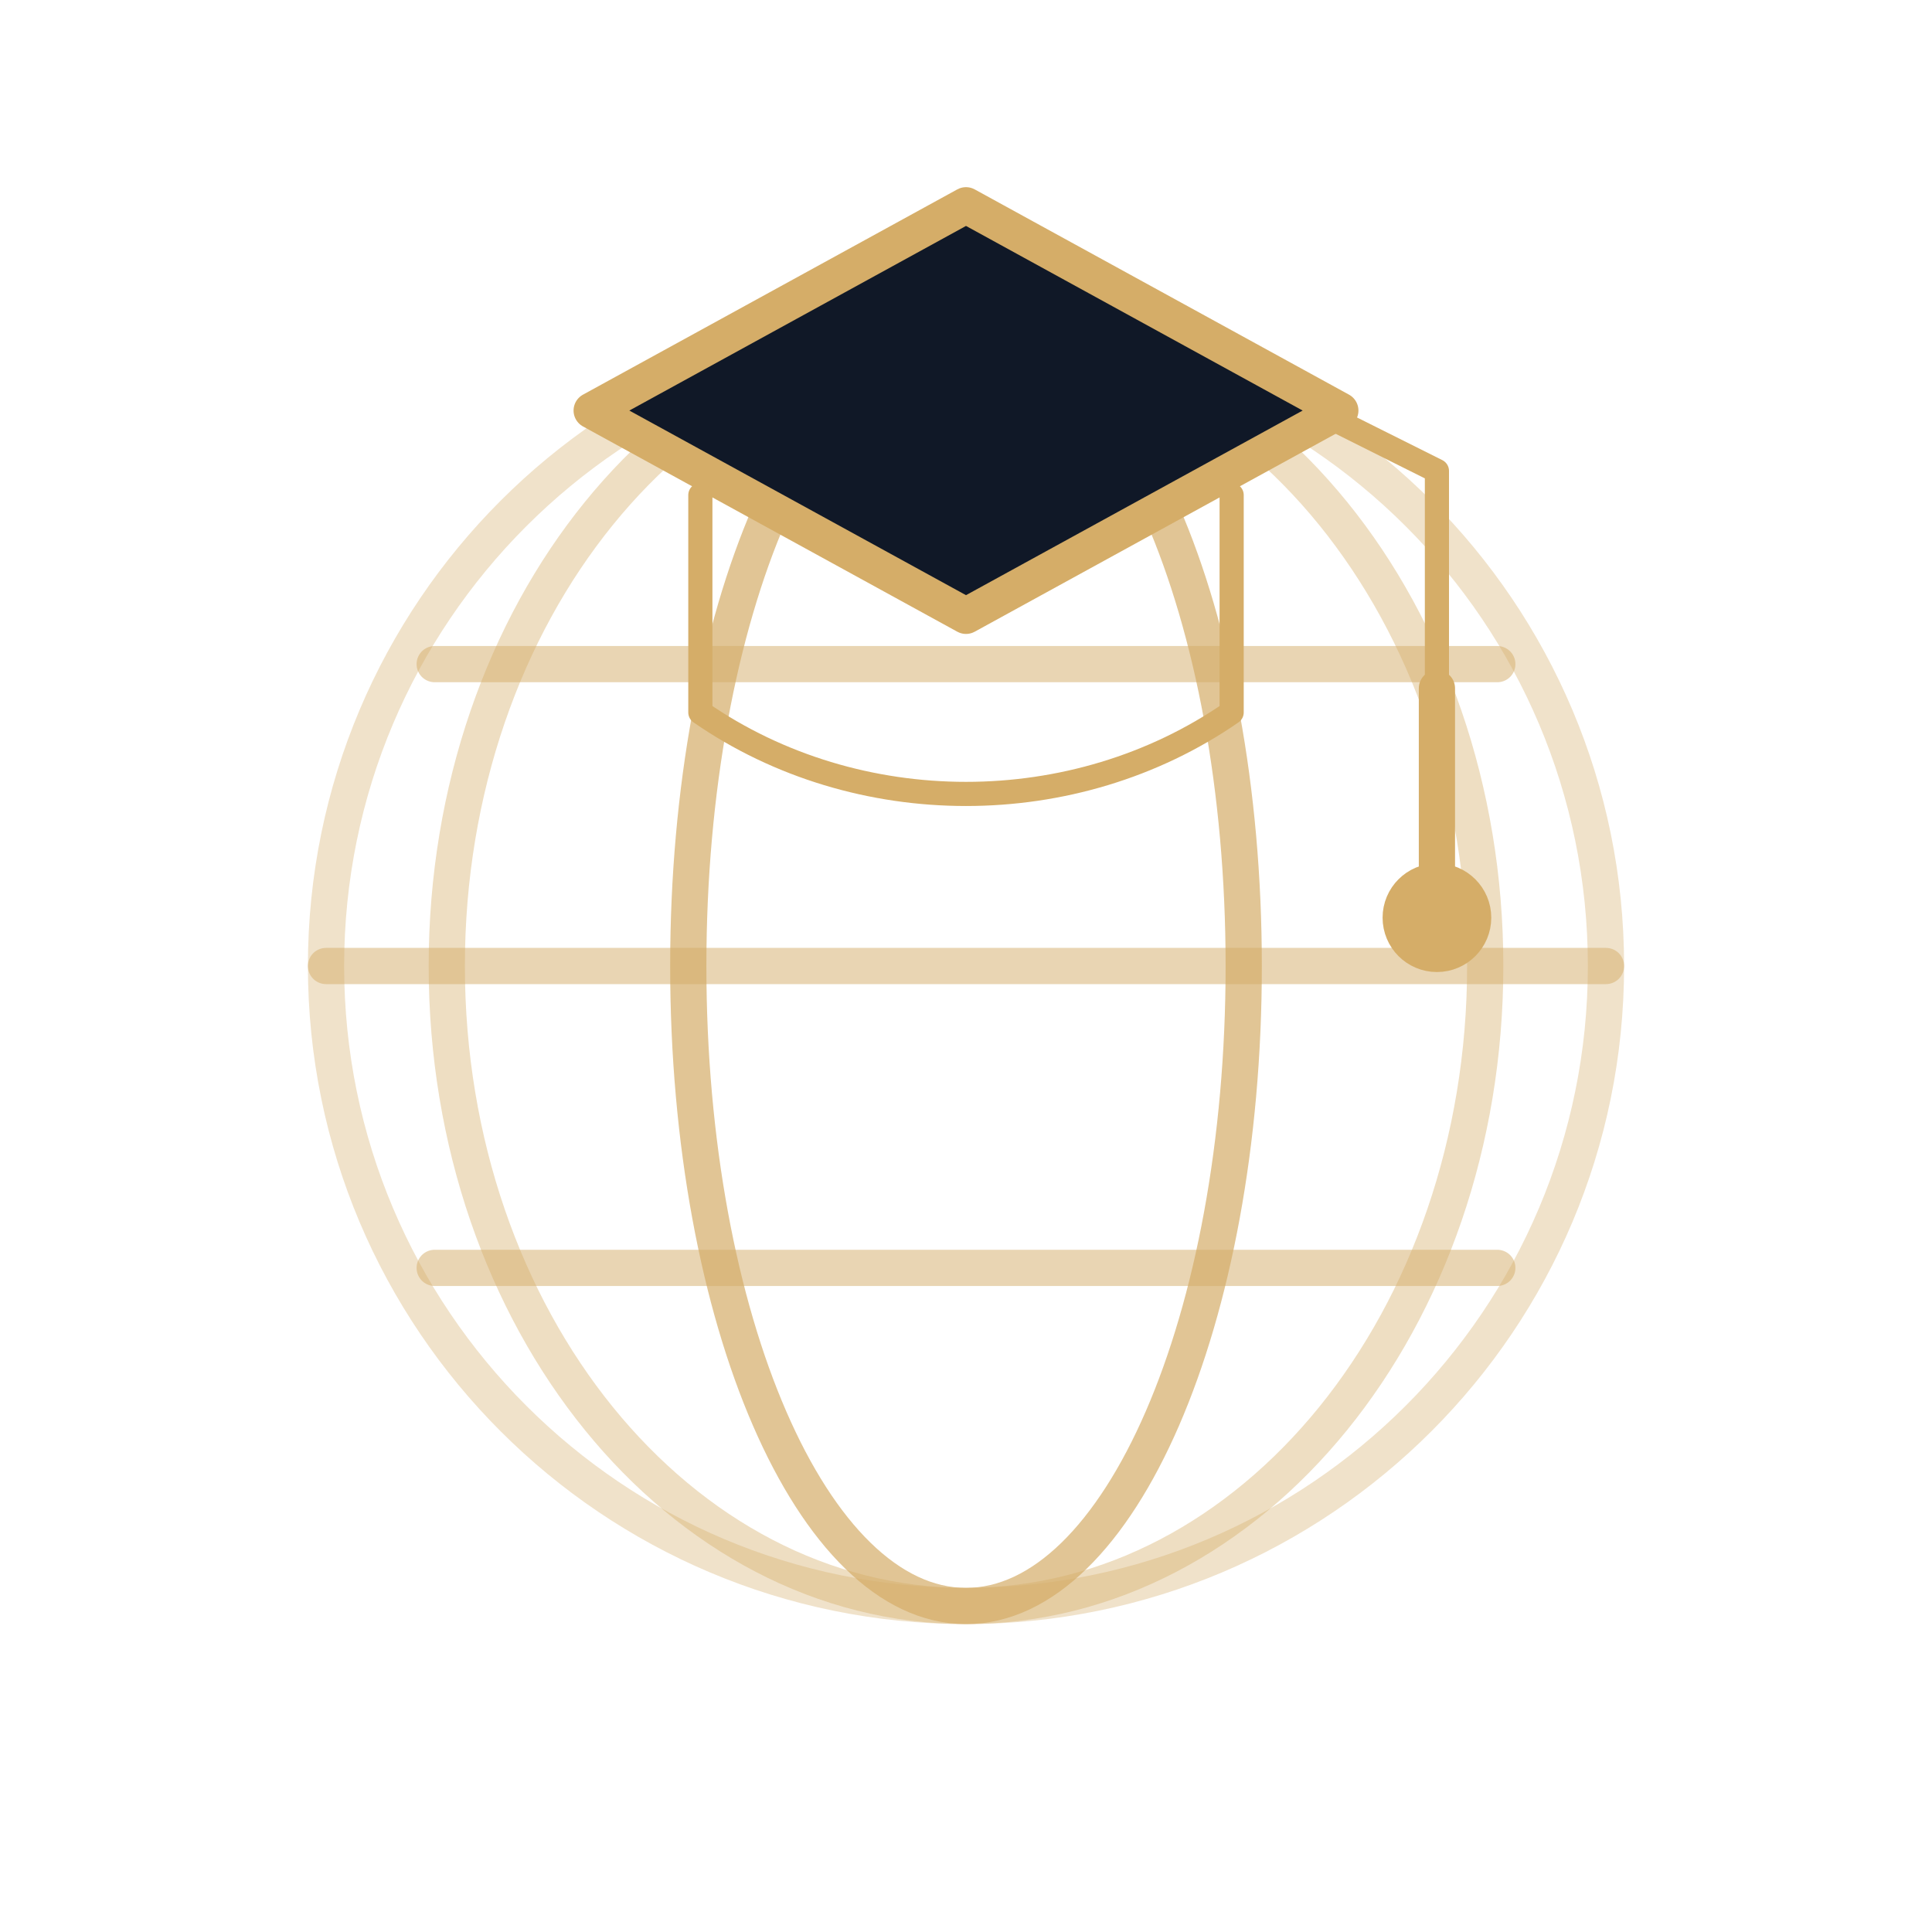
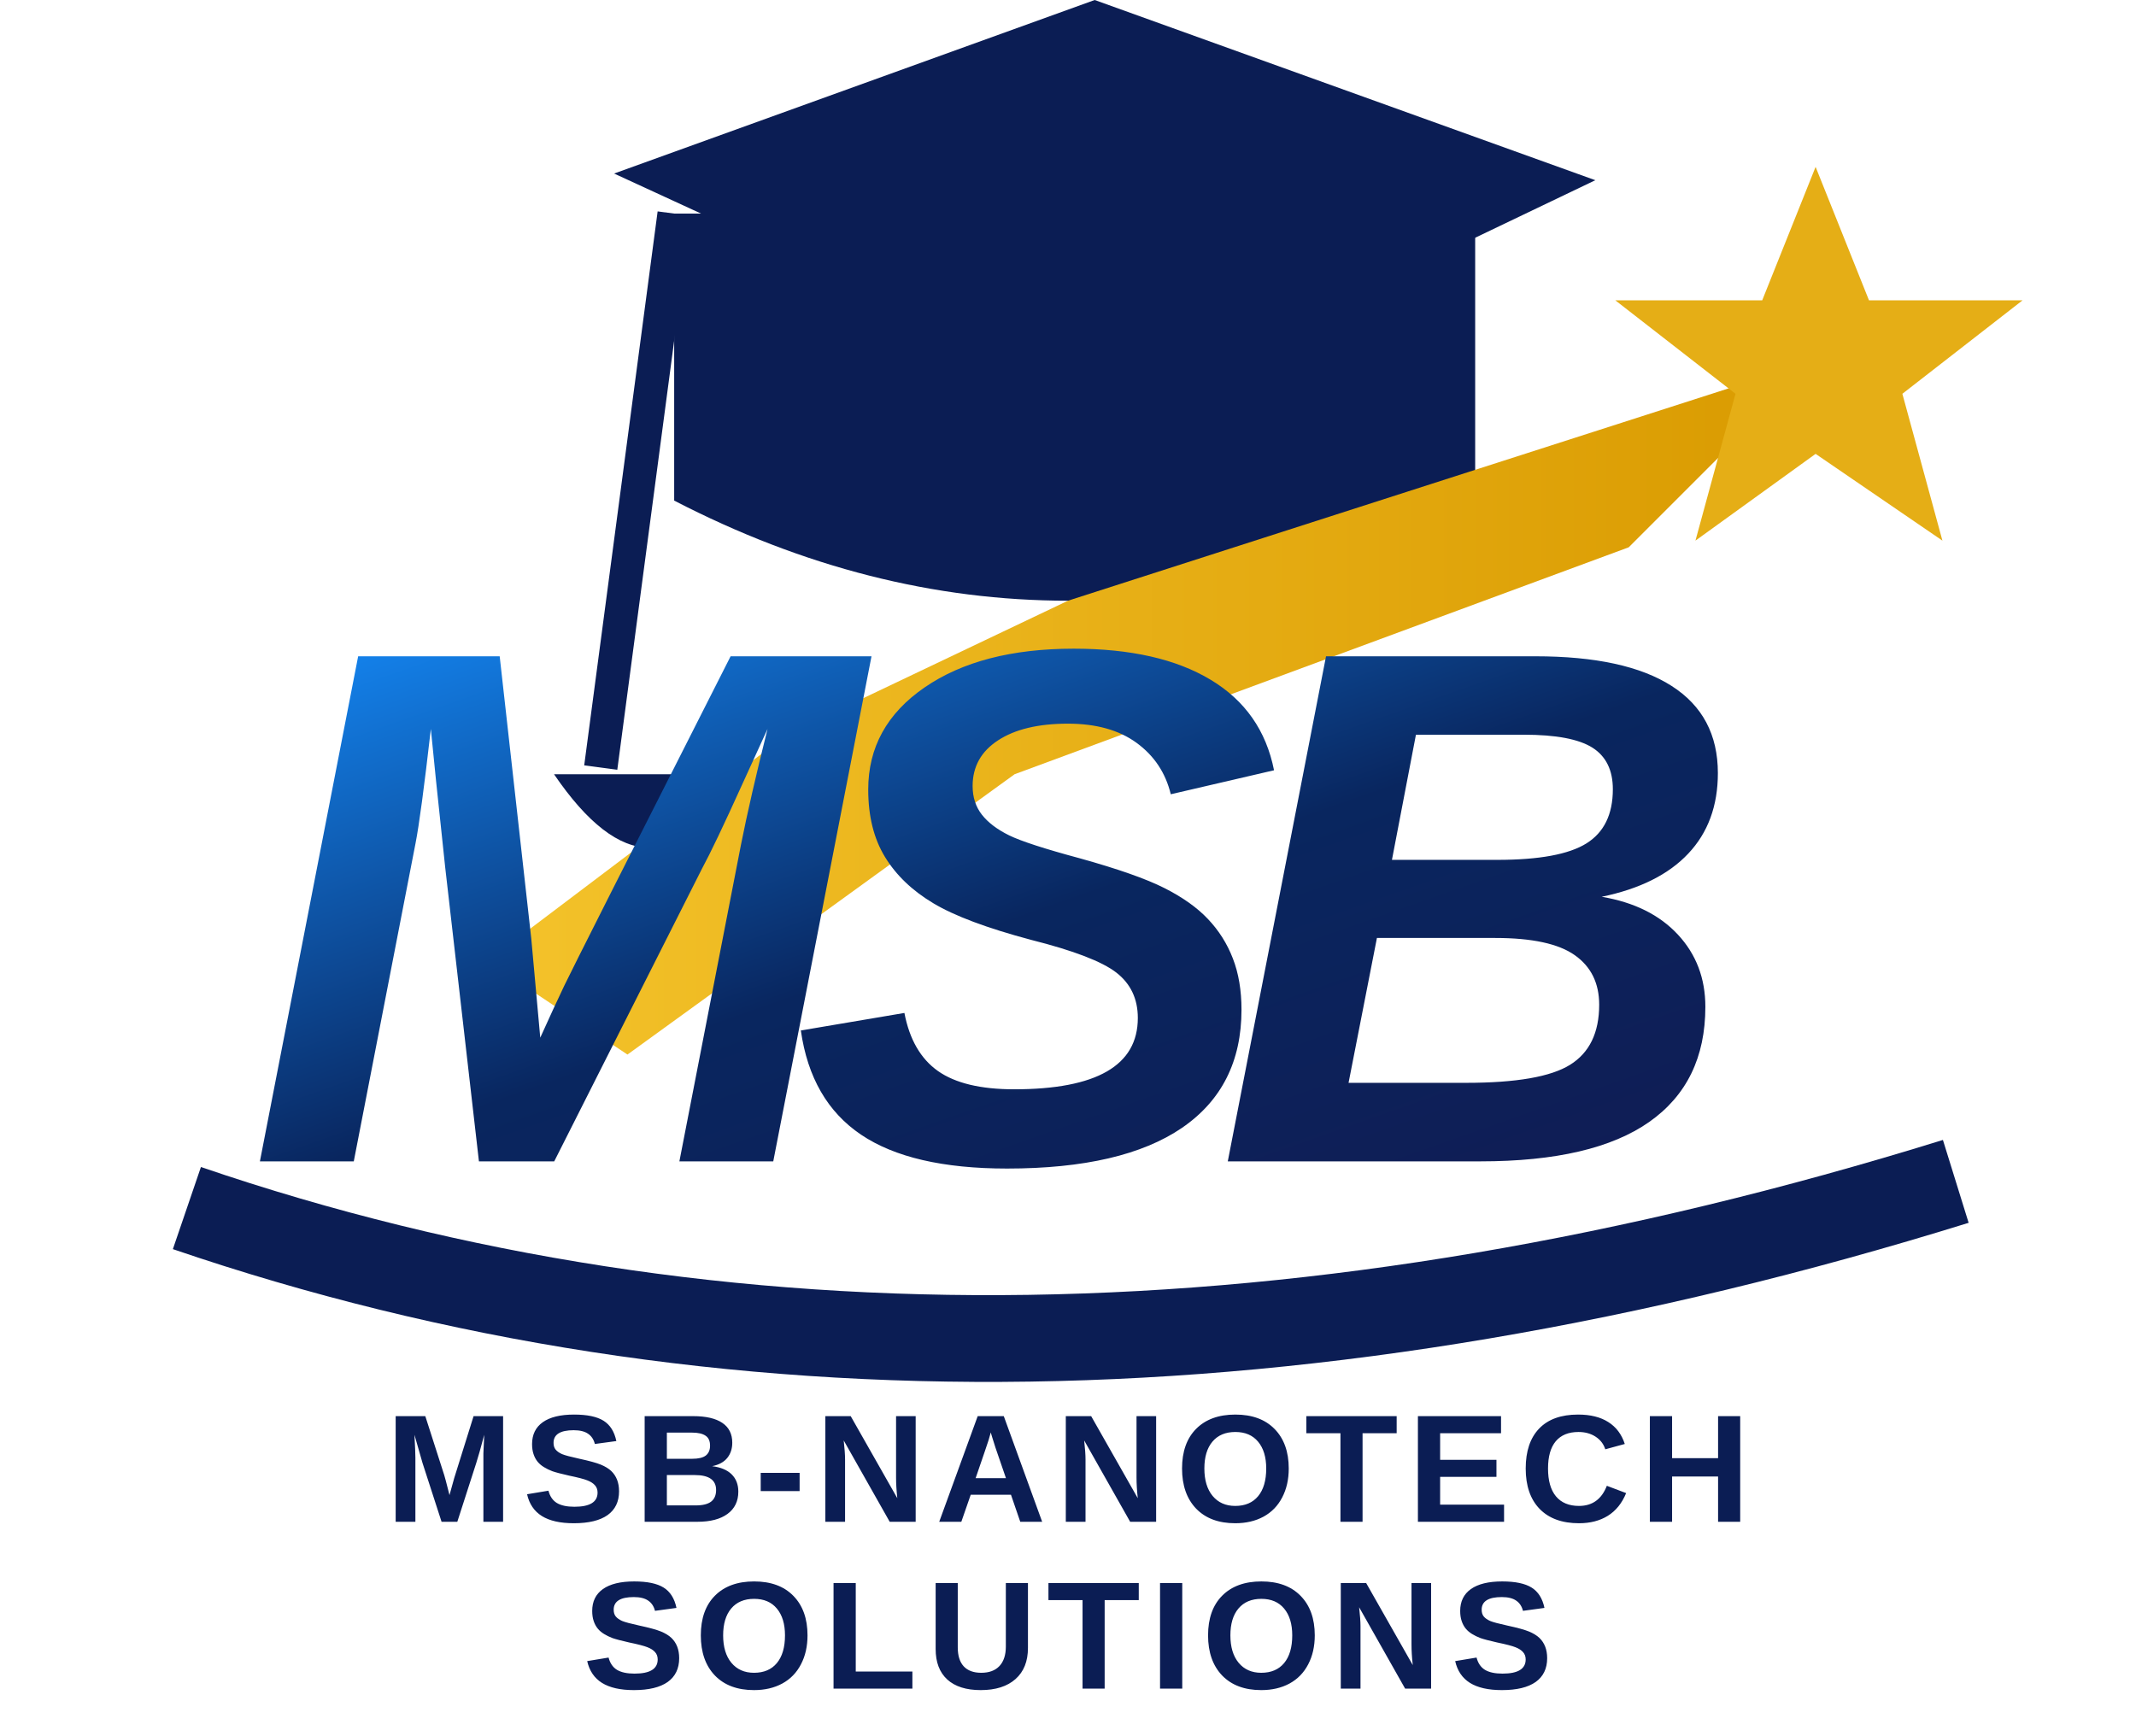
- <svg xmlns="http://www.w3.org/2000/svg" viewBox="0 0 160 160" fill="none">
-   <g stroke="#D5AD68" stroke-width="3" stroke-linecap="round" stroke-linejoin="round">
-     <circle cx="80" cy="80" r="53" stroke-opacity=".35" />
-     <ellipse cx="80" cy="80" rx="23" ry="53" stroke-opacity=".7" />
-     <ellipse cx="80" cy="80" rx="43" ry="53" stroke-opacity=".4" />
-     <path d="M27 80h106M36 55h88M36 105h88" stroke-opacity=".5" />
-     <path d="M49 34 80 17l31 17-31 17-31-17Z" fill="#101827" />
-     <path d="M58 41v18c13 9 31 9 44 0V41M111 35l8 4v18" stroke-width="2" />
-     <path d="M119 57v16" stroke-width="3" />
-     <circle cx="119" cy="76" r="3" fill="#D5AD68" />
-   </g>
+ <svg xmlns="http://www.w3.org/2000/svg" viewBox="0 0 320 260">
+   <defs>
+     <linearGradient id="b" x1="0" y1="0" x2="1" y2="1">
+       <stop stop-color="#1488f5" />
+       <stop offset=".52" stop-color="#09265f" />
+       <stop offset="1" stop-color="#101c54" />
+     </linearGradient>
+     <linearGradient id="g">
+       <stop stop-color="#f4c32b" />
+       <stop offset="1" stop-color="#d99a00" />
+     </linearGradient>
+   </defs>
+   <path d="M92 26 164 0 239 27 168 61 92 26Z" fill="#0b1d54" />
+   <path d="M101 32v43q58 30 120 0V32" fill="#0b1d54" />
+   <path d="M101 32 90 115" stroke="#0b1d54" stroke-width="5" />
+   <path d="M83 116q15 22 27 0" fill="#0b1d54" />
+   <path d="M160 90 272 54 244 82 152 116 94 158 73 144 118 110 160 90Z" fill="url(#g)" />
+   <path d="M272 25 280 45 303 45 285 59 291 81 272 68 254 81 260 59 242 45 264 45Z" fill="#e5ae16" />
+   <text x="37" y="174" font-family="Arial,sans-serif" font-size="110" font-weight="900" font-style="italic" letter-spacing="-10" fill="url(#b)">MSB</text>
+   <path d="M28 181Q148 222 293 177" stroke="#0b1d54" stroke-width="13" fill="none" />
+   <text x="160" y="228" text-anchor="middle" font-family="Arial,sans-serif" font-size="23" font-weight="900" letter-spacing="1.4" fill="#0b1d54">MSB-NANOTECH</text>
+   <text x="160" y="253" text-anchor="middle" font-family="Arial,sans-serif" font-size="23" font-weight="900" letter-spacing="1.4" fill="#0b1d54">SOLUTIONS</text>
</svg>
